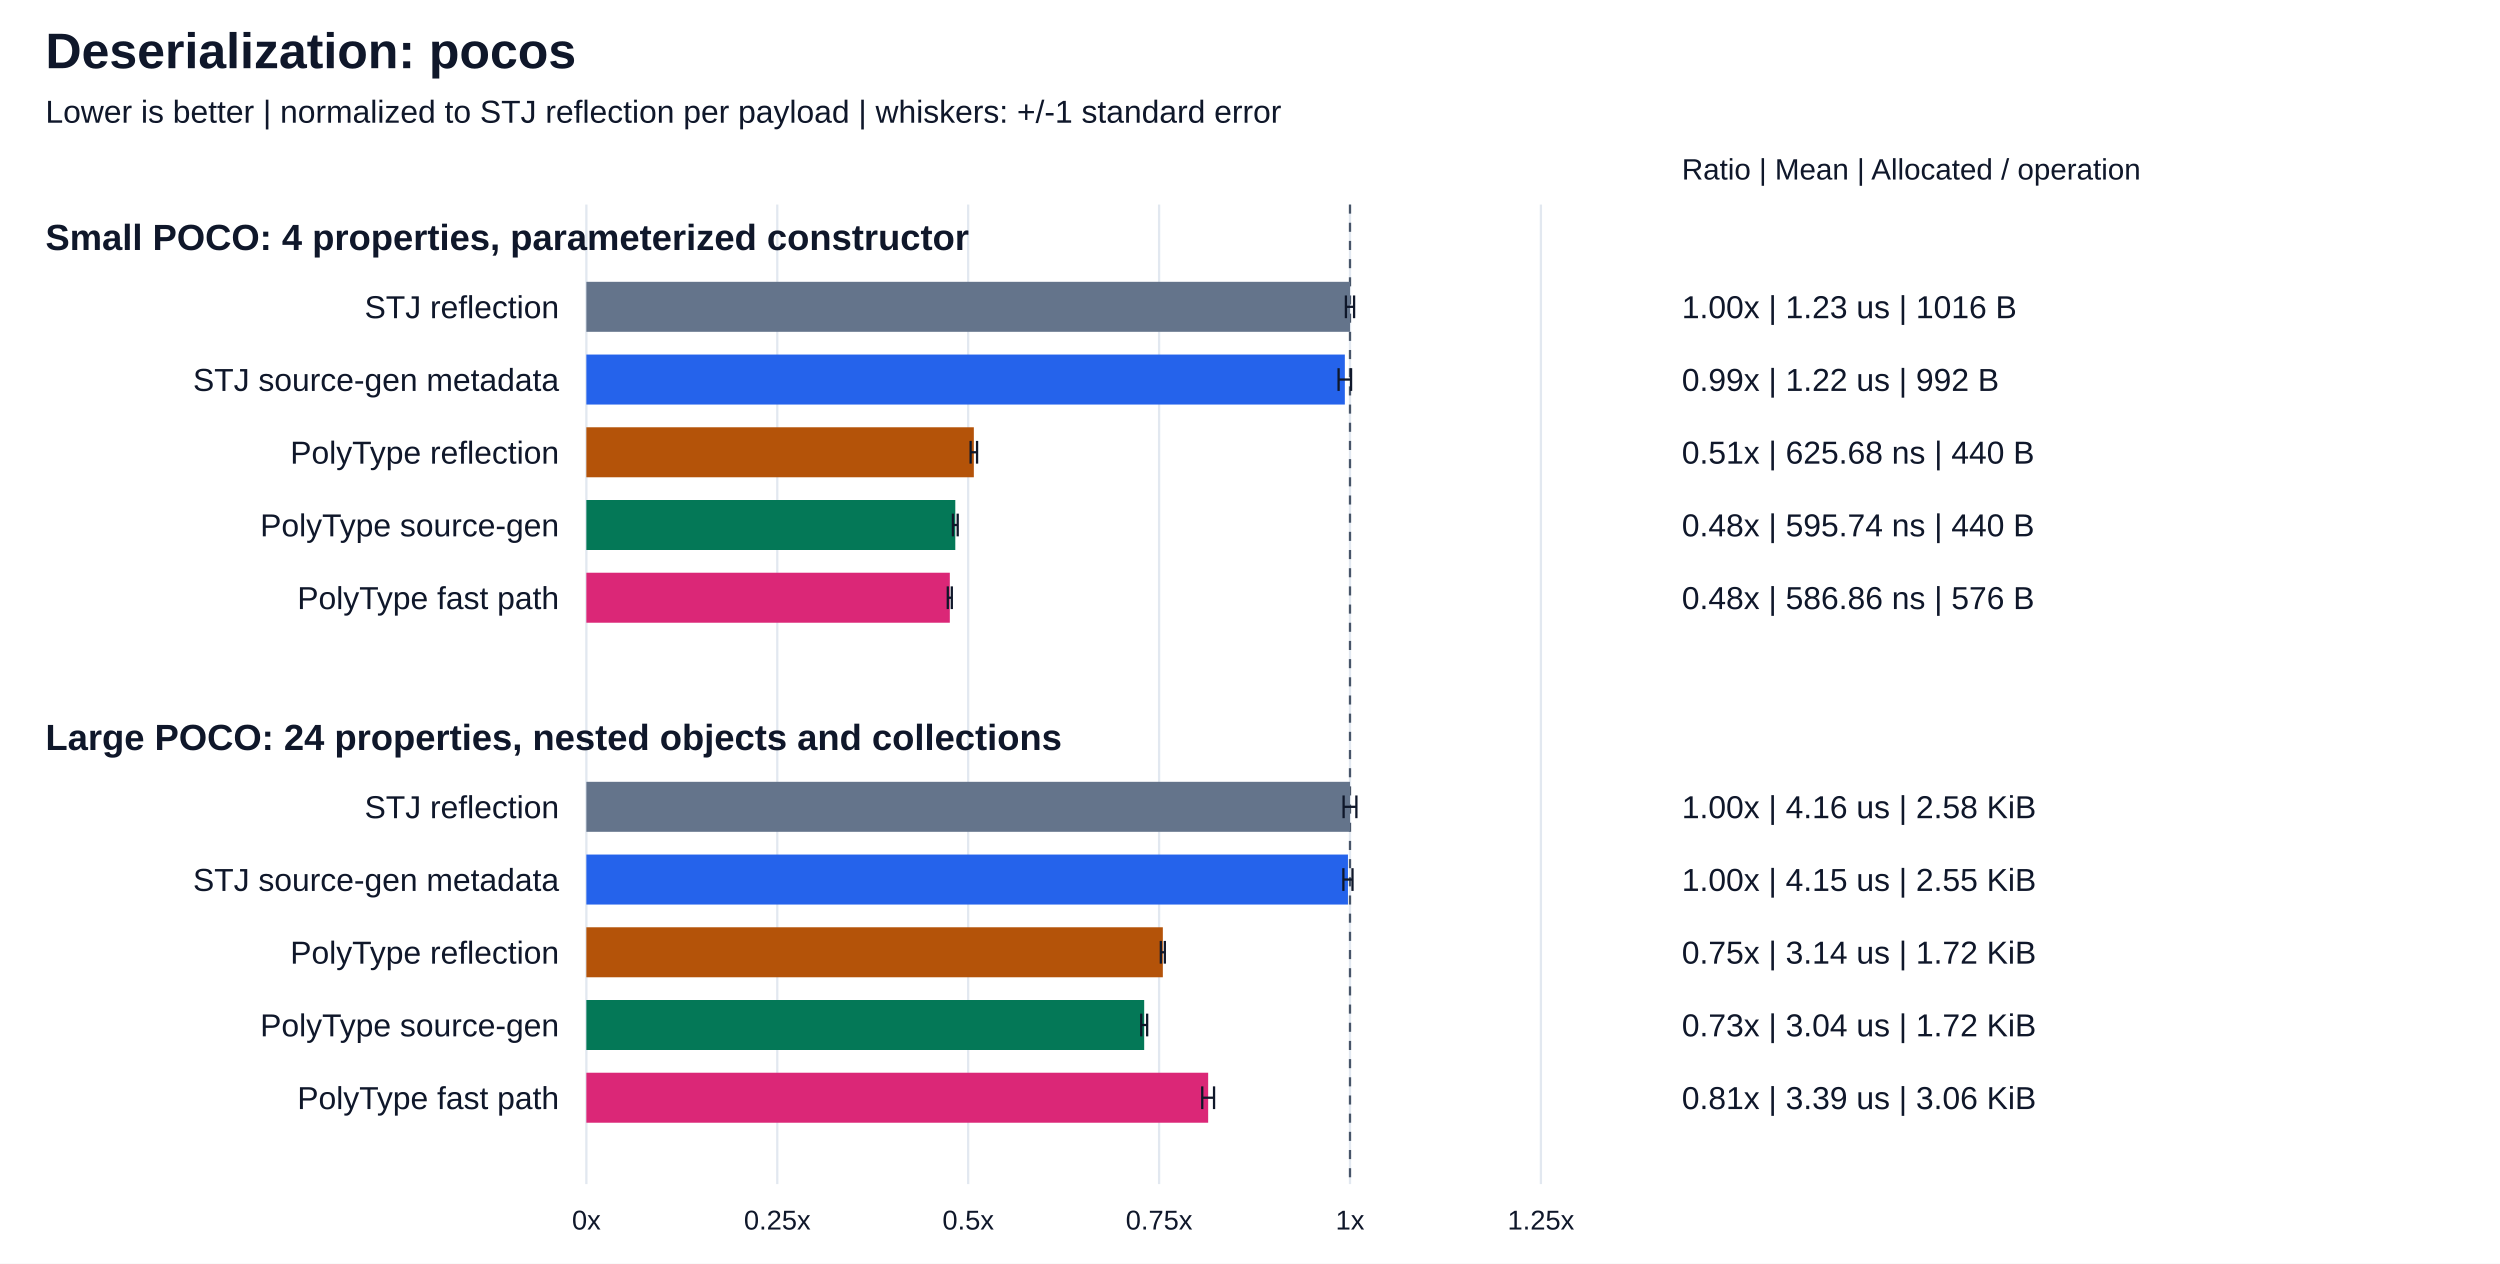
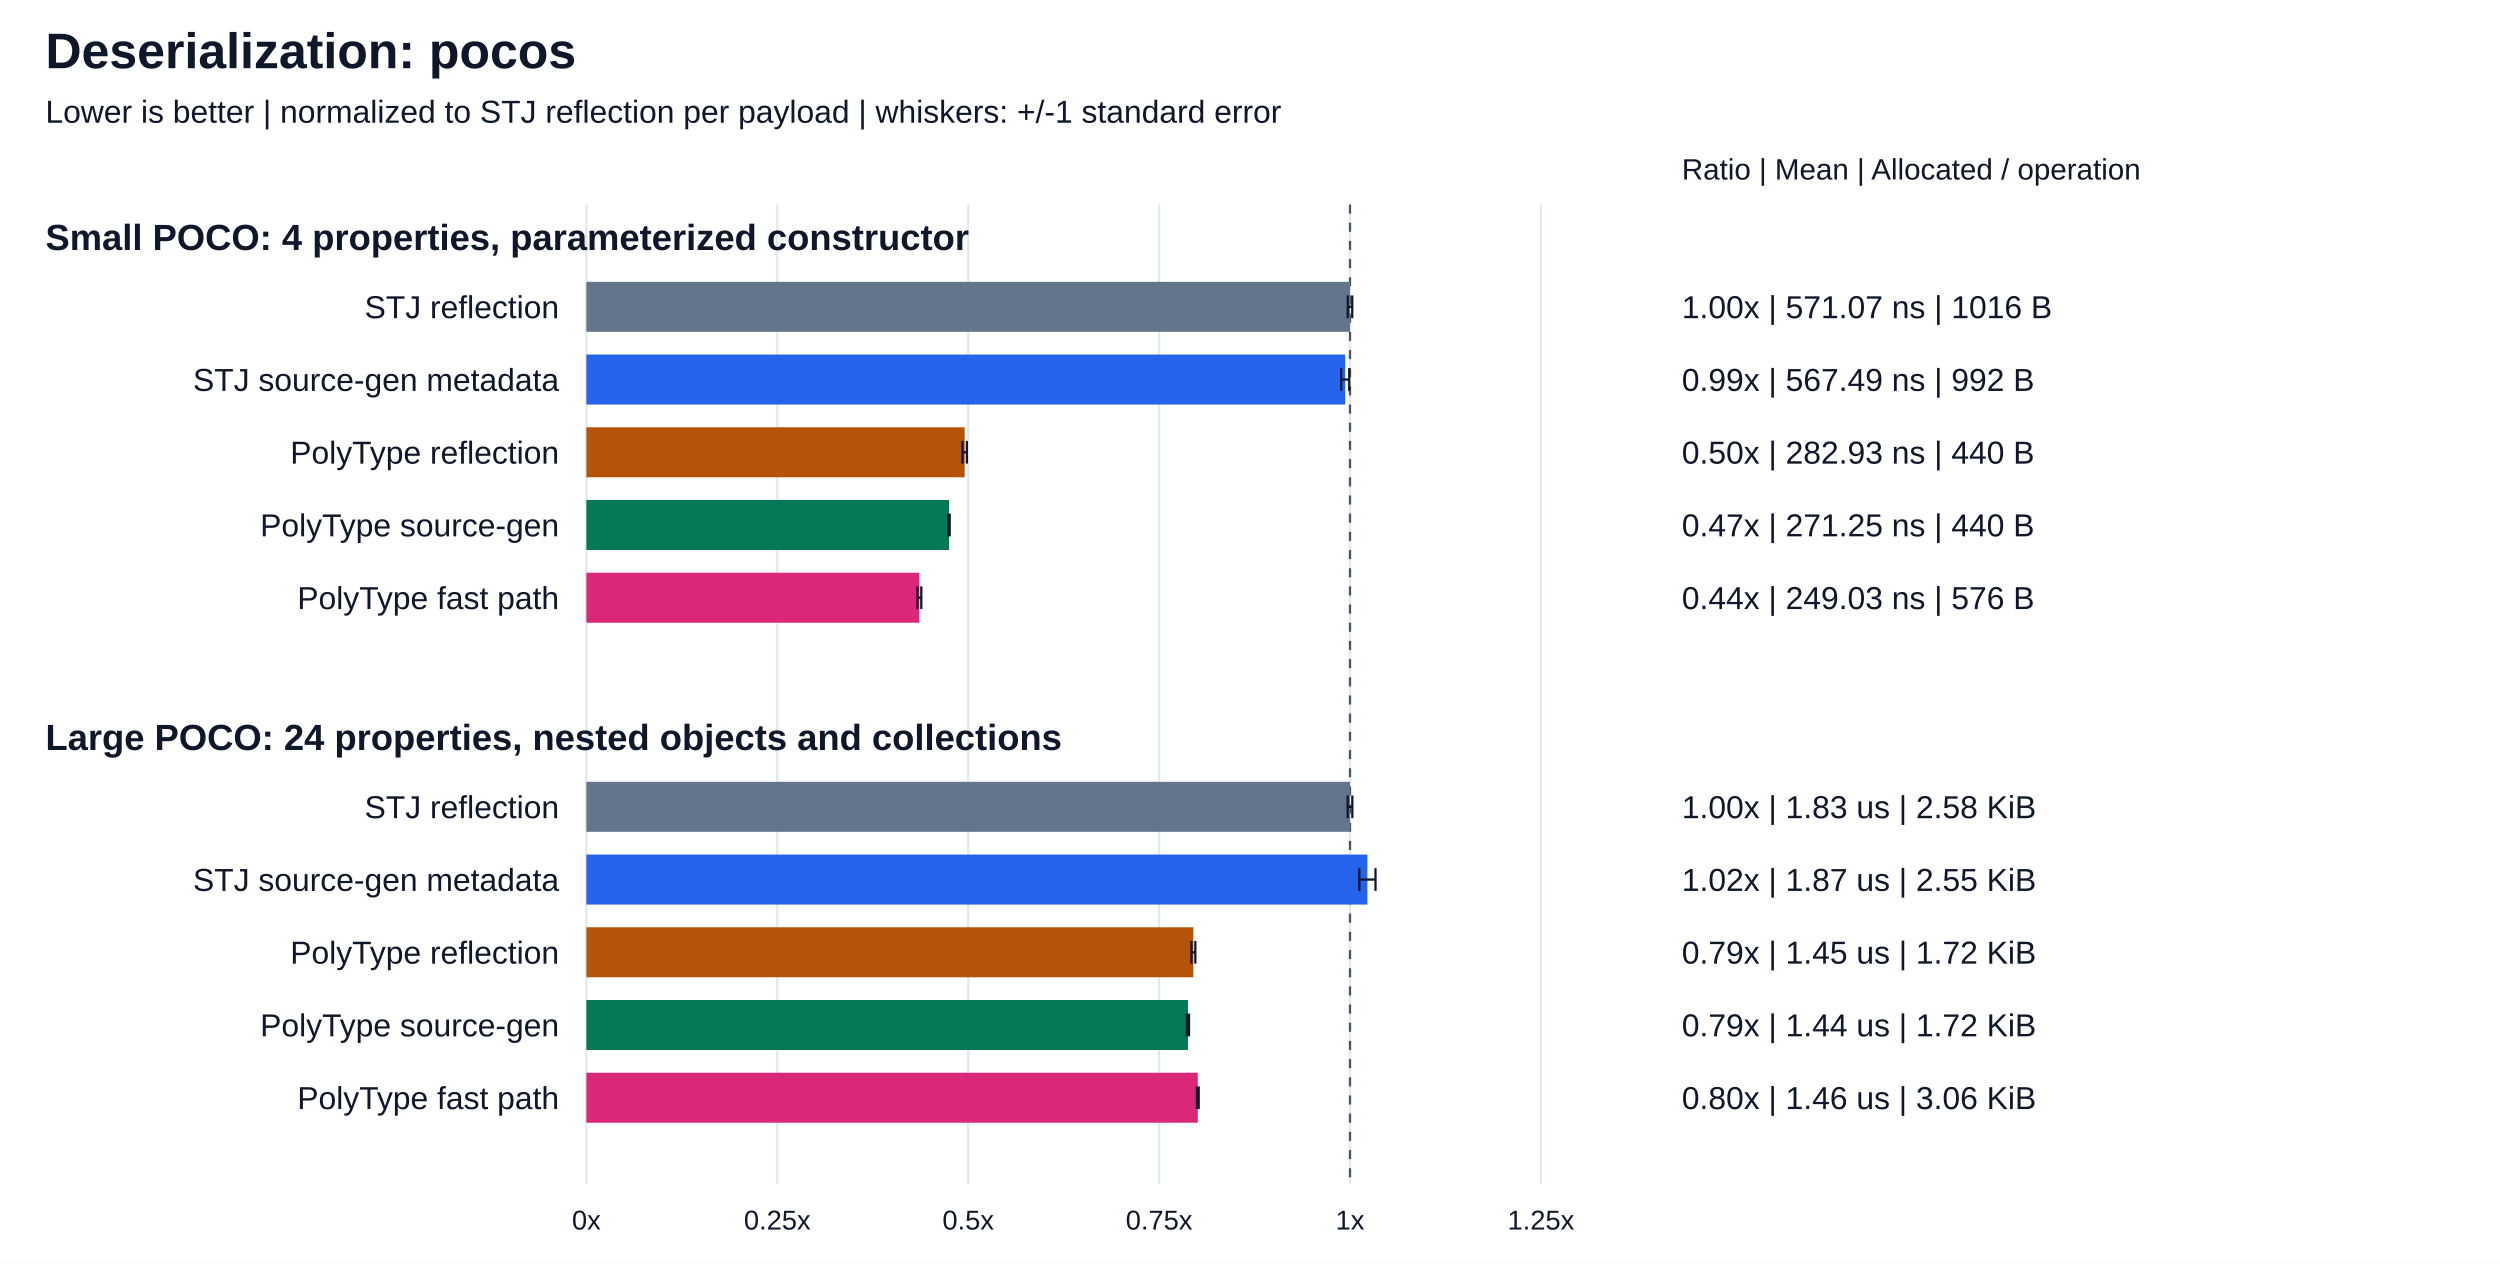
<svg xmlns="http://www.w3.org/2000/svg" width="1100" height="556" viewBox="0 0 1100 556" role="img" aria-labelledby="title desc">
  <rect width="100%" height="100%" fill="#ffffff" />
  <g font-family="Arial, sans-serif" font-size="14" fill="#0f172a">
    <text x="20" y="30" font-size="22" font-weight="bold">Deserialization: pocos</text>
    <text x="20" y="54">Lower is better | normalized to STJ reflection per payload | whiskers: +/-1 standard error</text>
    <text x="740" y="79" font-size="13">Ratio | Mean | Allocated / operation</text>
    <line x1="258.00" y1="90" x2="258.00" y2="521" stroke="#e2e8f0" />
    <text x="258.00" y="541" text-anchor="middle" font-size="12">0x</text>
    <line x1="342.00" y1="90" x2="342.00" y2="521" stroke="#e2e8f0" />
    <text x="342.00" y="541" text-anchor="middle" font-size="12">0.25x</text>
    <line x1="426.00" y1="90" x2="426.00" y2="521" stroke="#e2e8f0" />
    <text x="426.00" y="541" text-anchor="middle" font-size="12">0.5x</text>
    <line x1="510.00" y1="90" x2="510.00" y2="521" stroke="#e2e8f0" />
    <text x="510.00" y="541" text-anchor="middle" font-size="12">0.75x</text>
    <line x1="594.00" y1="90" x2="594.00" y2="521" stroke="#e2e8f0" />
    <text x="594.00" y="541" text-anchor="middle" font-size="12">1x</text>
    <line x1="678.00" y1="90" x2="678.00" y2="521" stroke="#e2e8f0" />
    <text x="678.00" y="541" text-anchor="middle" font-size="12">1.25x</text>
    <line x1="594.00" y1="90" x2="594.00" y2="521" stroke="#475569" stroke-dasharray="4 4" />
    <text x="20" y="110" font-weight="bold" font-size="16">Small POCO: 4 properties, parameterized constructor</text>
    <text x="246" y="140" text-anchor="end">STJ reflection</text>
    <rect x="258" y="124" width="336.00" height="22" fill="#64748b" />
-     <path d="M 592.20 135 H 595.80 M 592.20 130 V 140 M 595.80 130 V 140" stroke="#0f172a" fill="none" />
-     <text x="740" y="140">1.00x | 1.23 us | 1016 B</text>
+     <path d="M 593.01 135 H 594.99 M 593.01 130 V 140 M 594.99 130 V 140" stroke="#0f172a" fill="none" />
+     <text x="740" y="140">1.00x | 571.07 ns | 1016 B</text>
    <text x="246" y="172" text-anchor="end">STJ source-gen metadata</text>
-     <rect x="258" y="156" width="333.73" height="22" fill="#2563eb" />
-     <path d="M 588.98 167 H 594.47 M 588.98 162 V 172 M 594.47 162 V 172" stroke="#0f172a" fill="none" />
-     <text x="740" y="172">0.99x | 1.22 us | 992 B</text>
+     <rect x="258" y="156" width="333.90" height="22" fill="#2563eb" />
+     <path d="M 590.13 167 H 593.66 M 590.13 162 V 172 M 593.66 162 V 172" stroke="#0f172a" fill="none" />
+     <text x="740" y="172">0.99x | 567.49 ns | 992 B</text>
    <text x="246" y="204" text-anchor="end">PolyType reflection</text>
-     <rect x="258" y="188" width="170.49" height="22" fill="#b45309" />
-     <path d="M 427.08 199 H 429.91 M 427.08 194 V 204 M 429.91 194 V 204" stroke="#0f172a" fill="none" />
-     <text x="740" y="204">0.51x | 625.68 ns | 440 B</text>
+     <rect x="258" y="188" width="166.47" height="22" fill="#b45309" />
+     <path d="M 423.51 199 H 425.42 M 423.51 194 V 204 M 425.42 194 V 204" stroke="#0f172a" fill="none" />
+     <text x="740" y="204">0.50x | 282.93 ns | 440 B</text>
    <text x="246" y="236" text-anchor="end">PolyType source-gen</text>
-     <rect x="258" y="220" width="162.33" height="22" fill="#047857" />
-     <path d="M 419.28 231 H 421.39 M 419.28 226 V 236 M 421.39 226 V 236" stroke="#0f172a" fill="none" />
-     <text x="740" y="236">0.48x | 595.74 ns | 440 B</text>
+     <rect x="258" y="220" width="159.59" height="22" fill="#047857" />
+     <path d="M 417.33 231 H 417.86 M 417.33 226 V 236 M 417.86 226 V 236" stroke="#0f172a" fill="none" />
+     <text x="740" y="236">0.47x | 271.25 ns | 440 B</text>
    <text x="246" y="268" text-anchor="end">PolyType fast path</text>
-     <rect x="258" y="252" width="159.92" height="22" fill="#db2777" />
-     <path d="M 417.03 263 H 418.80 M 417.03 258 V 268 M 418.80 258 V 268" stroke="#0f172a" fill="none" />
-     <text x="740" y="268">0.48x | 586.86 ns | 576 B</text>
+     <rect x="258" y="252" width="146.52" height="22" fill="#db2777" />
+     <path d="M 403.68 263 H 405.37 M 403.68 258 V 268 M 405.37 258 V 268" stroke="#0f172a" fill="none" />
+     <text x="740" y="268">0.44x | 249.03 ns | 576 B</text>
    <text x="20" y="330" font-weight="bold" font-size="16">Large POCO: 24 properties, nested objects and collections</text>
    <text x="246" y="360" text-anchor="end">STJ reflection</text>
    <rect x="258" y="344" width="336.00" height="22" fill="#64748b" />
-     <path d="M 591.19 355 H 596.81 M 591.19 350 V 360 M 596.81 350 V 360" stroke="#0f172a" fill="none" />
-     <text x="740" y="360">1.00x | 4.16 us | 2.58 KiB</text>
+     <path d="M 592.97 355 H 595.03 M 592.97 350 V 360 M 595.03 350 V 360" stroke="#0f172a" fill="none" />
+     <text x="740" y="360">1.00x | 1.83 us | 2.58 KiB</text>
    <text x="246" y="392" text-anchor="end">STJ source-gen metadata</text>
-     <rect x="258" y="376" width="335.10" height="22" fill="#2563eb" />
-     <path d="M 591.09 387 H 595.10 M 591.09 382 V 392 M 595.10 382 V 392" stroke="#0f172a" fill="none" />
-     <text x="740" y="392">1.00x | 4.15 us | 2.55 KiB</text>
+     <rect x="258" y="376" width="343.66" height="22" fill="#2563eb" />
+     <path d="M 598.10 387 H 605.22 M 598.10 382 V 392 M 605.22 382 V 392" stroke="#0f172a" fill="none" />
+     <text x="740" y="392">1.02x | 1.87 us | 2.55 KiB</text>
    <text x="246" y="424" text-anchor="end">PolyType reflection</text>
-     <rect x="258" y="408" width="253.65" height="22" fill="#b45309" />
-     <path d="M 510.77 419 H 512.53 M 510.77 414 V 424 M 512.53 414 V 424" stroke="#0f172a" fill="none" />
-     <text x="740" y="424">0.75x | 3.14 us | 1.72 KiB</text>
+     <rect x="258" y="408" width="267.08" height="22" fill="#b45309" />
+     <path d="M 524.22 419 H 525.95 M 524.22 414 V 424 M 525.95 414 V 424" stroke="#0f172a" fill="none" />
+     <text x="740" y="424">0.79x | 1.45 us | 1.72 KiB</text>
    <text x="246" y="456" text-anchor="end">PolyType source-gen</text>
-     <rect x="258" y="440" width="245.44" height="22" fill="#047857" />
-     <path d="M 502.14 451 H 504.75 M 502.14 446 V 456 M 504.75 446 V 456" stroke="#0f172a" fill="none" />
-     <text x="740" y="456">0.73x | 3.04 us | 1.72 KiB</text>
+     <rect x="258" y="440" width="264.70" height="22" fill="#047857" />
+     <path d="M 522.23 451 H 523.17 M 522.23 446 V 456 M 523.17 446 V 456" stroke="#0f172a" fill="none" />
+     <text x="740" y="456">0.79x | 1.44 us | 1.72 KiB</text>
    <text x="246" y="488" text-anchor="end">PolyType fast path</text>
-     <rect x="258" y="472" width="273.59" height="22" fill="#db2777" />
-     <path d="M 528.99 483 H 534.18 M 528.99 478 V 488 M 534.18 478 V 488" stroke="#0f172a" fill="none" />
-     <text x="740" y="488">0.81x | 3.39 us | 3.06 KiB</text>
+     <rect x="258" y="472" width="269.03" height="22" fill="#db2777" />
+     <path d="M 526.64 483 H 527.43 M 526.64 478 V 488 M 527.43 478 V 488" stroke="#0f172a" fill="none" />
+     <text x="740" y="488">0.80x | 1.46 us | 3.06 KiB</text>
  </g>
</svg>
